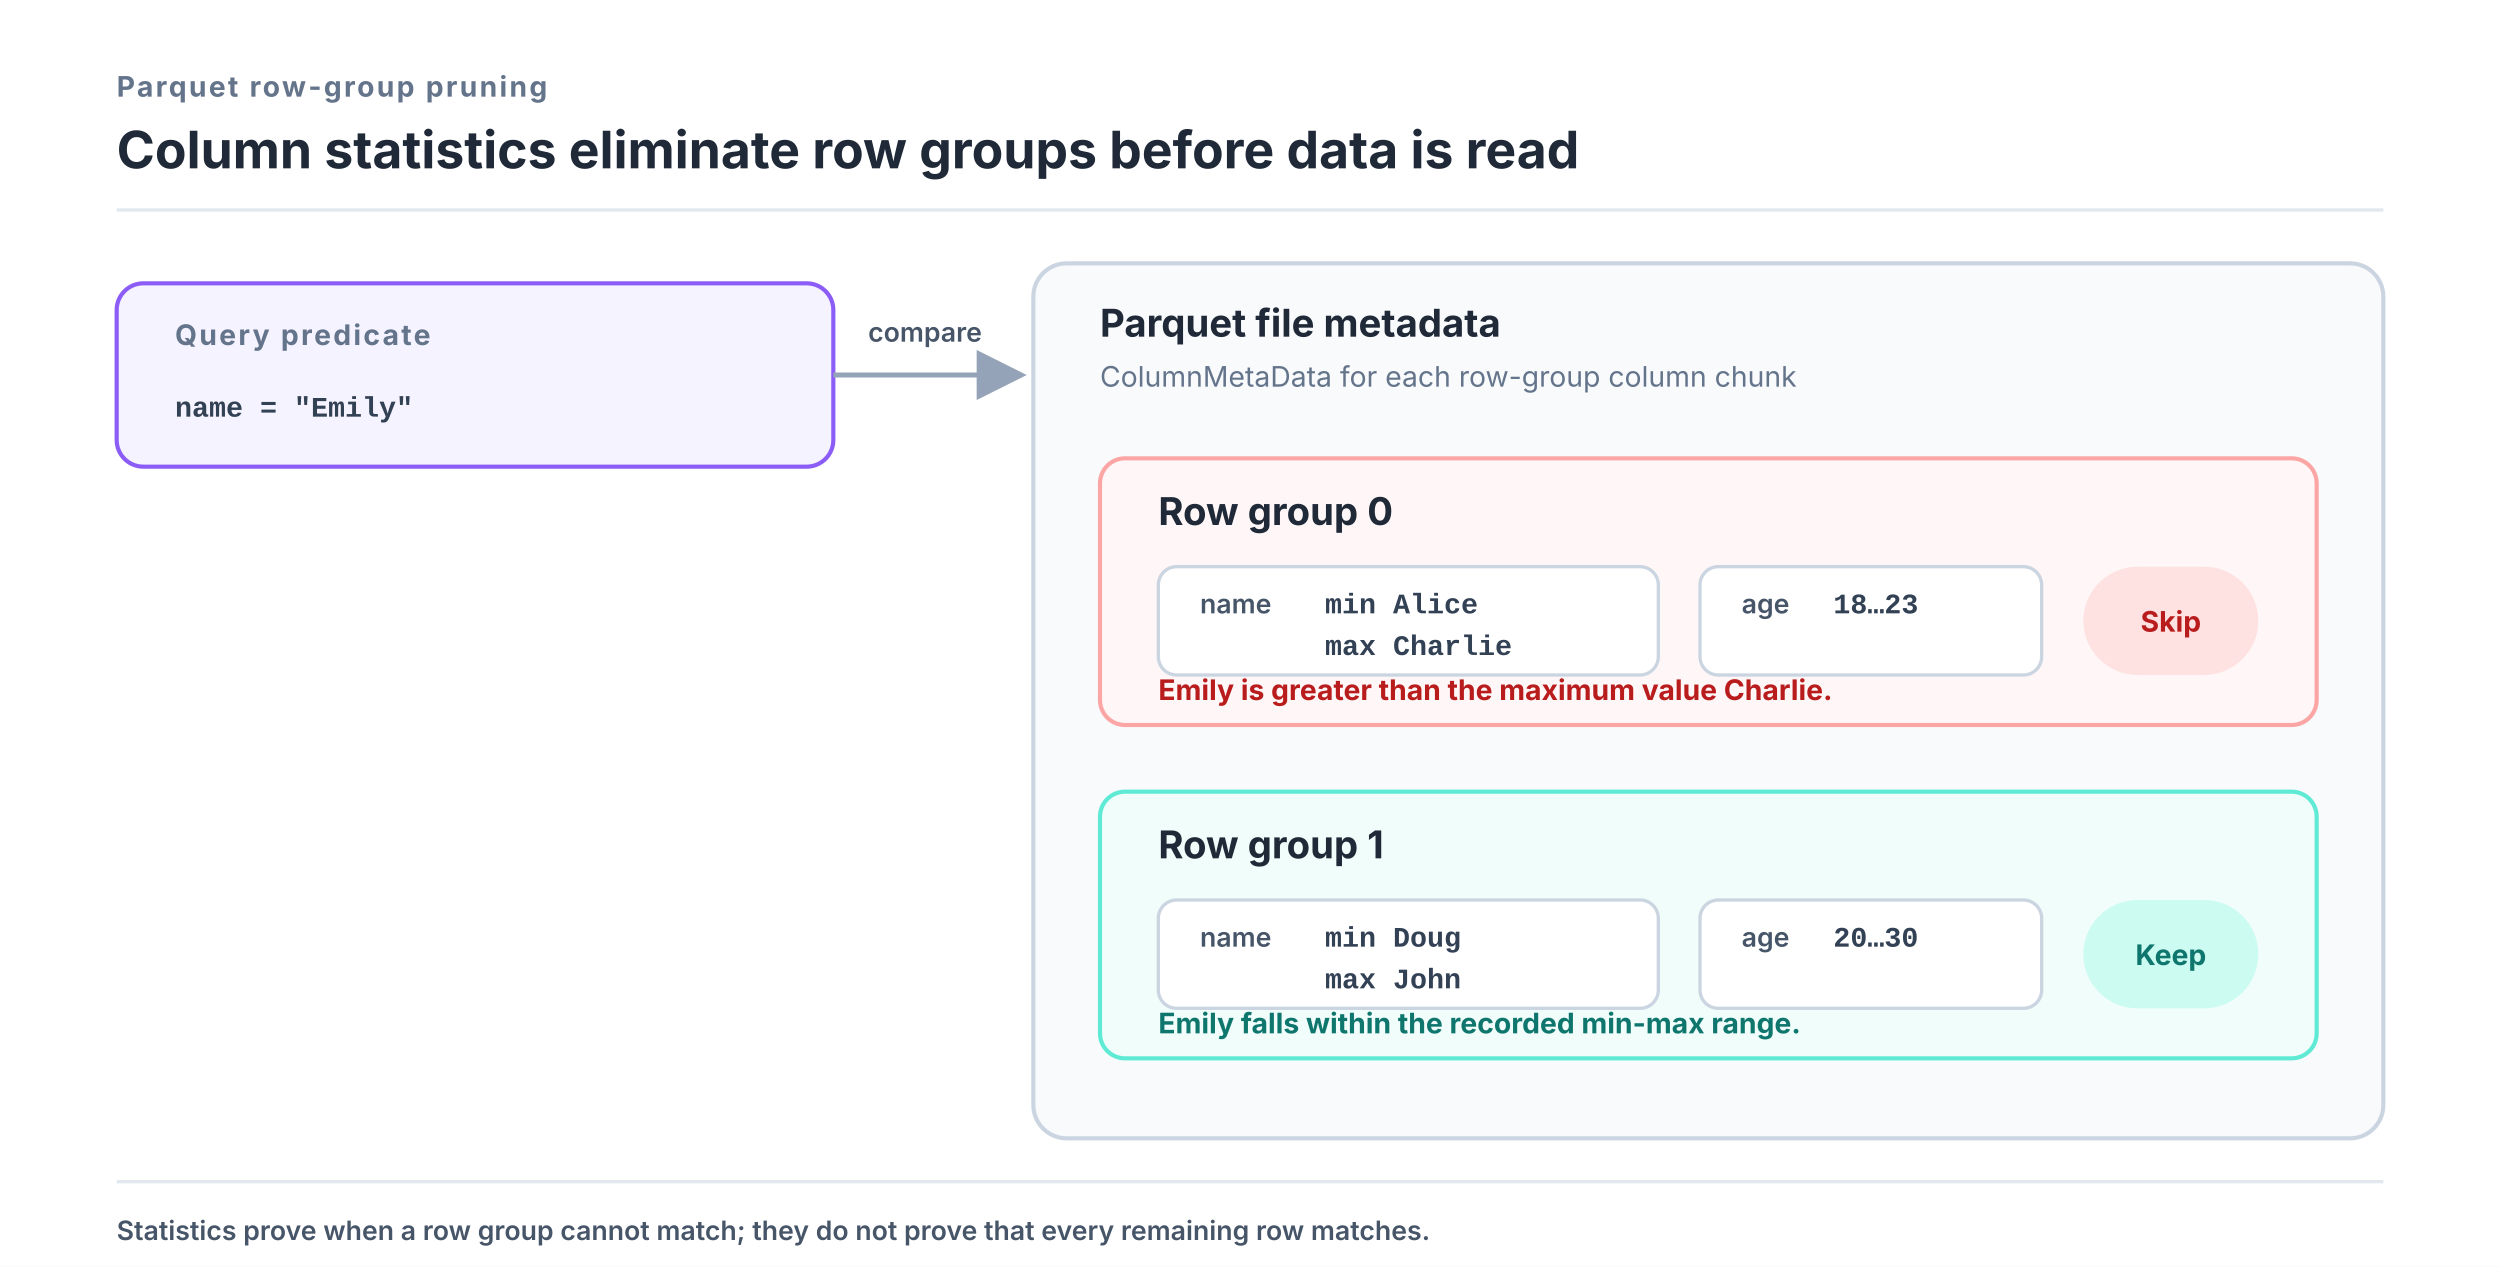
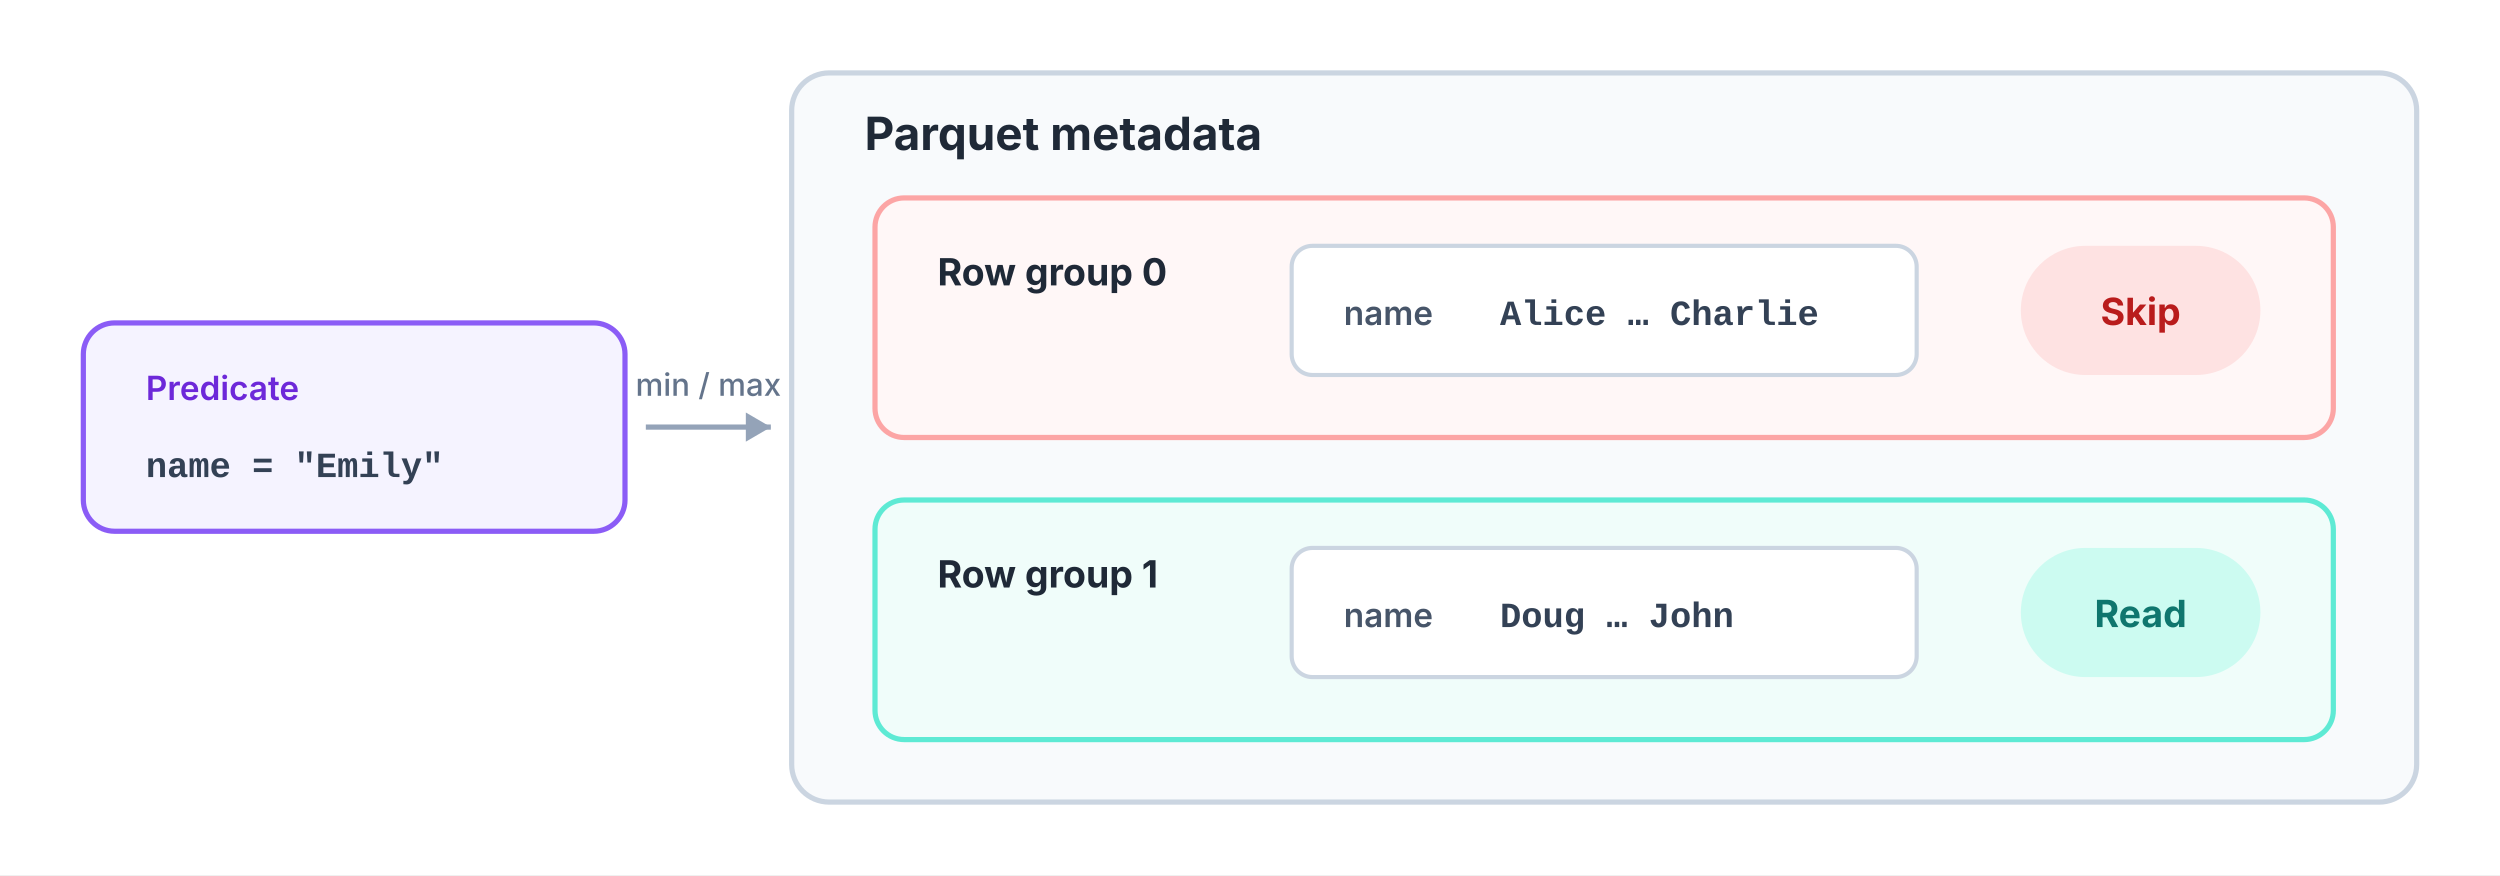
- <svg xmlns="http://www.w3.org/2000/svg" width="1500" height="760" viewBox="0 0 1500 760" role="img" aria-labelledby="title desc">
+ <svg xmlns="http://www.w3.org/2000/svg" width="1200" height="420" viewBox="0 0 1200 420" role="img" aria-labelledby="title desc">
  <defs>
-     <marker id="arrow-slate" markerWidth="10" markerHeight="10" refX="8" refY="5" orient="auto" markerUnits="strokeWidth">
-       <path d="M0,0 L10,5 L0,10 z" fill="#94A3B8" />
-     </marker>
    <style>
-       .kicker { font: 650 17px Inter, ui-sans-serif, system-ui, -apple-system, BlinkMacSystemFont, "Segoe UI", sans-serif; letter-spacing: .08em; text-transform: uppercase; fill: #64748B; }
-       .headline { font: 650 31px Inter, ui-sans-serif, system-ui, -apple-system, BlinkMacSystemFont, "Segoe UI", sans-serif; fill: #1F2937; }
-       .title { font: 650 23px Inter, ui-sans-serif, system-ui, -apple-system, BlinkMacSystemFont, "Segoe UI", sans-serif; fill: #1F2937; }
-       .subtitle { font: 400 17px Inter, ui-sans-serif, system-ui, -apple-system, BlinkMacSystemFont, "Segoe UI", sans-serif; fill: #64748B; }
+       .group { font: 650 22px Inter, ui-sans-serif, system-ui, -apple-system, BlinkMacSystemFont, "Segoe UI", sans-serif; fill: #1F2937; }
+       .title { font: 650 18px Inter, ui-sans-serif, system-ui, -apple-system, BlinkMacSystemFont, "Segoe UI", sans-serif; fill: #1F2937; }
      .label { font: 600 16px Inter, ui-sans-serif, system-ui, -apple-system, BlinkMacSystemFont, "Segoe UI", sans-serif; fill: #475569; }
+       .small { font: 500 15px Inter, ui-sans-serif, system-ui, -apple-system, BlinkMacSystemFont, "Segoe UI", sans-serif; fill: #64748B; }
      .mono { font: 600 17px ui-monospace, SFMono-Regular, Menlo, Monaco, Consolas, "Liberation Mono", monospace; fill: #334155; }
-       .red { font: 650 17px Inter, ui-sans-serif, system-ui, sans-serif; fill: #B91C1C; }
-       .teal { font: 650 17px Inter, ui-sans-serif, system-ui, sans-serif; fill: #0F766E; }
+       .red { fill: #B91C1C; }
+       .teal { fill: #0F766E; }
+       .purple { fill: #6D28D9; }
    </style>
  </defs>
-   <rect width="1500" height="760" fill="#FFFFFF" />
-   <text x="70" y="58" class="kicker">Parquet row-group pruning</text>
-   <text x="70" y="101" class="headline">Column statistics eliminate row groups before data is read</text>
-   <line x1="70" y1="126" x2="1430" y2="126" stroke="#E2E8F0" stroke-width="2" />
-   <rect x="70" y="170" width="430" height="110" rx="16" fill="#F5F3FF" stroke="#8B5CF6" stroke-width="2.5" />
-   <text x="105" y="207" class="kicker">Query predicate</text>
-   <text x="105" y="250" class="mono">name = "Emily"</text>
-   <path d="M500 225 L610 225" fill="none" stroke="#94A3B8" stroke-width="3" marker-end="url(#arrow-slate)" />
-   <text x="555" y="205" text-anchor="middle" class="label">compare</text>
-   <rect x="620" y="158" width="810" height="525" rx="20" fill="#F8FAFC" stroke="#CBD5E1" stroke-width="2.5" />
-   <text x="660" y="202" class="title">Parquet file metadata</text>
-   <text x="660" y="232" class="subtitle">ColumnMetaData for each row-group column chunk</text>
-   <rect x="660" y="275" width="730" height="160" rx="15" fill="#FFF7F7" stroke="#FCA5A5" stroke-width="2.5" />
-   <text x="695" y="315" class="title">Row group 0</text>
-   <rect x="695" y="340" width="300" height="65" rx="11" fill="#FFFFFF" stroke="#CBD5E1" stroke-width="2" />
-   <text x="720" y="368" class="label">name</text>
-   <text x="795" y="368" class="mono">min Alice</text>
-   <text x="795" y="393" class="mono">max Charlie</text>
-   <rect x="1020" y="340" width="205" height="65" rx="11" fill="#FFFFFF" stroke="#CBD5E1" stroke-width="2" />
-   <text x="1045" y="368" class="label">age</text>
-   <text x="1100" y="368" class="mono">18…23</text>
-   <rect x="1250" y="340" width="105" height="65" rx="32.5" fill="#FEE2E2" />
-   <text x="1302.5" y="379" text-anchor="middle" class="red">Skip</text>
-   <text x="695" y="420" class="red">Emily is greater than the maximum value Charlie.</text>
-   <rect x="660" y="475" width="730" height="160" rx="15" fill="#F0FDFA" stroke="#5EEAD4" stroke-width="2.5" />
-   <text x="695" y="515" class="title">Row group 1</text>
-   <rect x="695" y="540" width="300" height="65" rx="11" fill="#FFFFFF" stroke="#CBD5E1" stroke-width="2" />
-   <text x="720" y="568" class="label">name</text>
-   <text x="795" y="568" class="mono">min Doug</text>
-   <text x="795" y="593" class="mono">max John</text>
-   <rect x="1020" y="540" width="205" height="65" rx="11" fill="#FFFFFF" stroke="#CBD5E1" stroke-width="2" />
-   <text x="1045" y="568" class="label">age</text>
-   <text x="1100" y="568" class="mono">20…30</text>
-   <rect x="1250" y="540" width="105" height="65" rx="32.5" fill="#CCFBF1" />
-   <text x="1302.5" y="579" text-anchor="middle" class="teal">Keep</text>
-   <text x="695" y="620" class="teal">Emily falls within the recorded min-max range.</text>
-   <line x1="70" y1="709" x2="1430" y2="709" stroke="#E2E8F0" stroke-width="2" />
-   <text x="70" y="744" class="label">Statistics prove when a row group cannot match; they do not prove that every remaining row matches.</text>
+   <rect width="1200" height="420" fill="#FFFFFF" />
+   <rect x="40" y="155" width="260" height="100" rx="15" fill="#F5F3FF" stroke="#8B5CF6" stroke-width="2.5" />
+   <text x="70" y="192" class="label purple">Predicate</text>
+   <text x="70" y="229" class="mono">name = "Emily"</text>
+   <path d="M 310 205 L 370 205" fill="none" stroke="#94A3B8" stroke-width="2.5" />
+   <path d="M 370 205 L 358 198 L 358 212 Z" fill="#94A3B8" />
+   <text x="340" y="190" text-anchor="middle" class="small">min / max</text>
+   <rect x="380" y="35" width="780" height="350" rx="18" fill="#F8FAFC" stroke="#CBD5E1" stroke-width="2.5" />
+   <text x="415" y="72" class="group">Parquet metadata</text>
+   <rect x="420" y="95" width="700" height="115" rx="14" fill="#FFF7F7" stroke="#FCA5A5" stroke-width="2.5" />
+   <text x="450" y="137" class="title">Row group 0</text>
+   <rect x="620" y="118" width="300" height="62" rx="10" fill="#FFFFFF" stroke="#CBD5E1" stroke-width="2" />
+   <text x="645" y="156" class="label">name</text>
+   <text x="720" y="156" class="mono">Alice … Charlie</text>
+   <rect x="970" y="118" width="115" height="62" rx="31" fill="#FEE2E2" />
+   <text x="1027.5" y="156" text-anchor="middle" class="title red">Skip</text>
+   <rect x="420" y="240" width="700" height="115" rx="14" fill="#F0FDFA" stroke="#5EEAD4" stroke-width="2.5" />
+   <text x="450" y="282" class="title">Row group 1</text>
+   <rect x="620" y="263" width="300" height="62" rx="10" fill="#FFFFFF" stroke="#CBD5E1" stroke-width="2" />
+   <text x="645" y="301" class="label">name</text>
+   <text x="720" y="301" class="mono">Doug … John</text>
+   <rect x="970" y="263" width="115" height="62" rx="31" fill="#CCFBF1" />
+   <text x="1027.5" y="301" text-anchor="middle" class="title teal">Read</text>
</svg>
